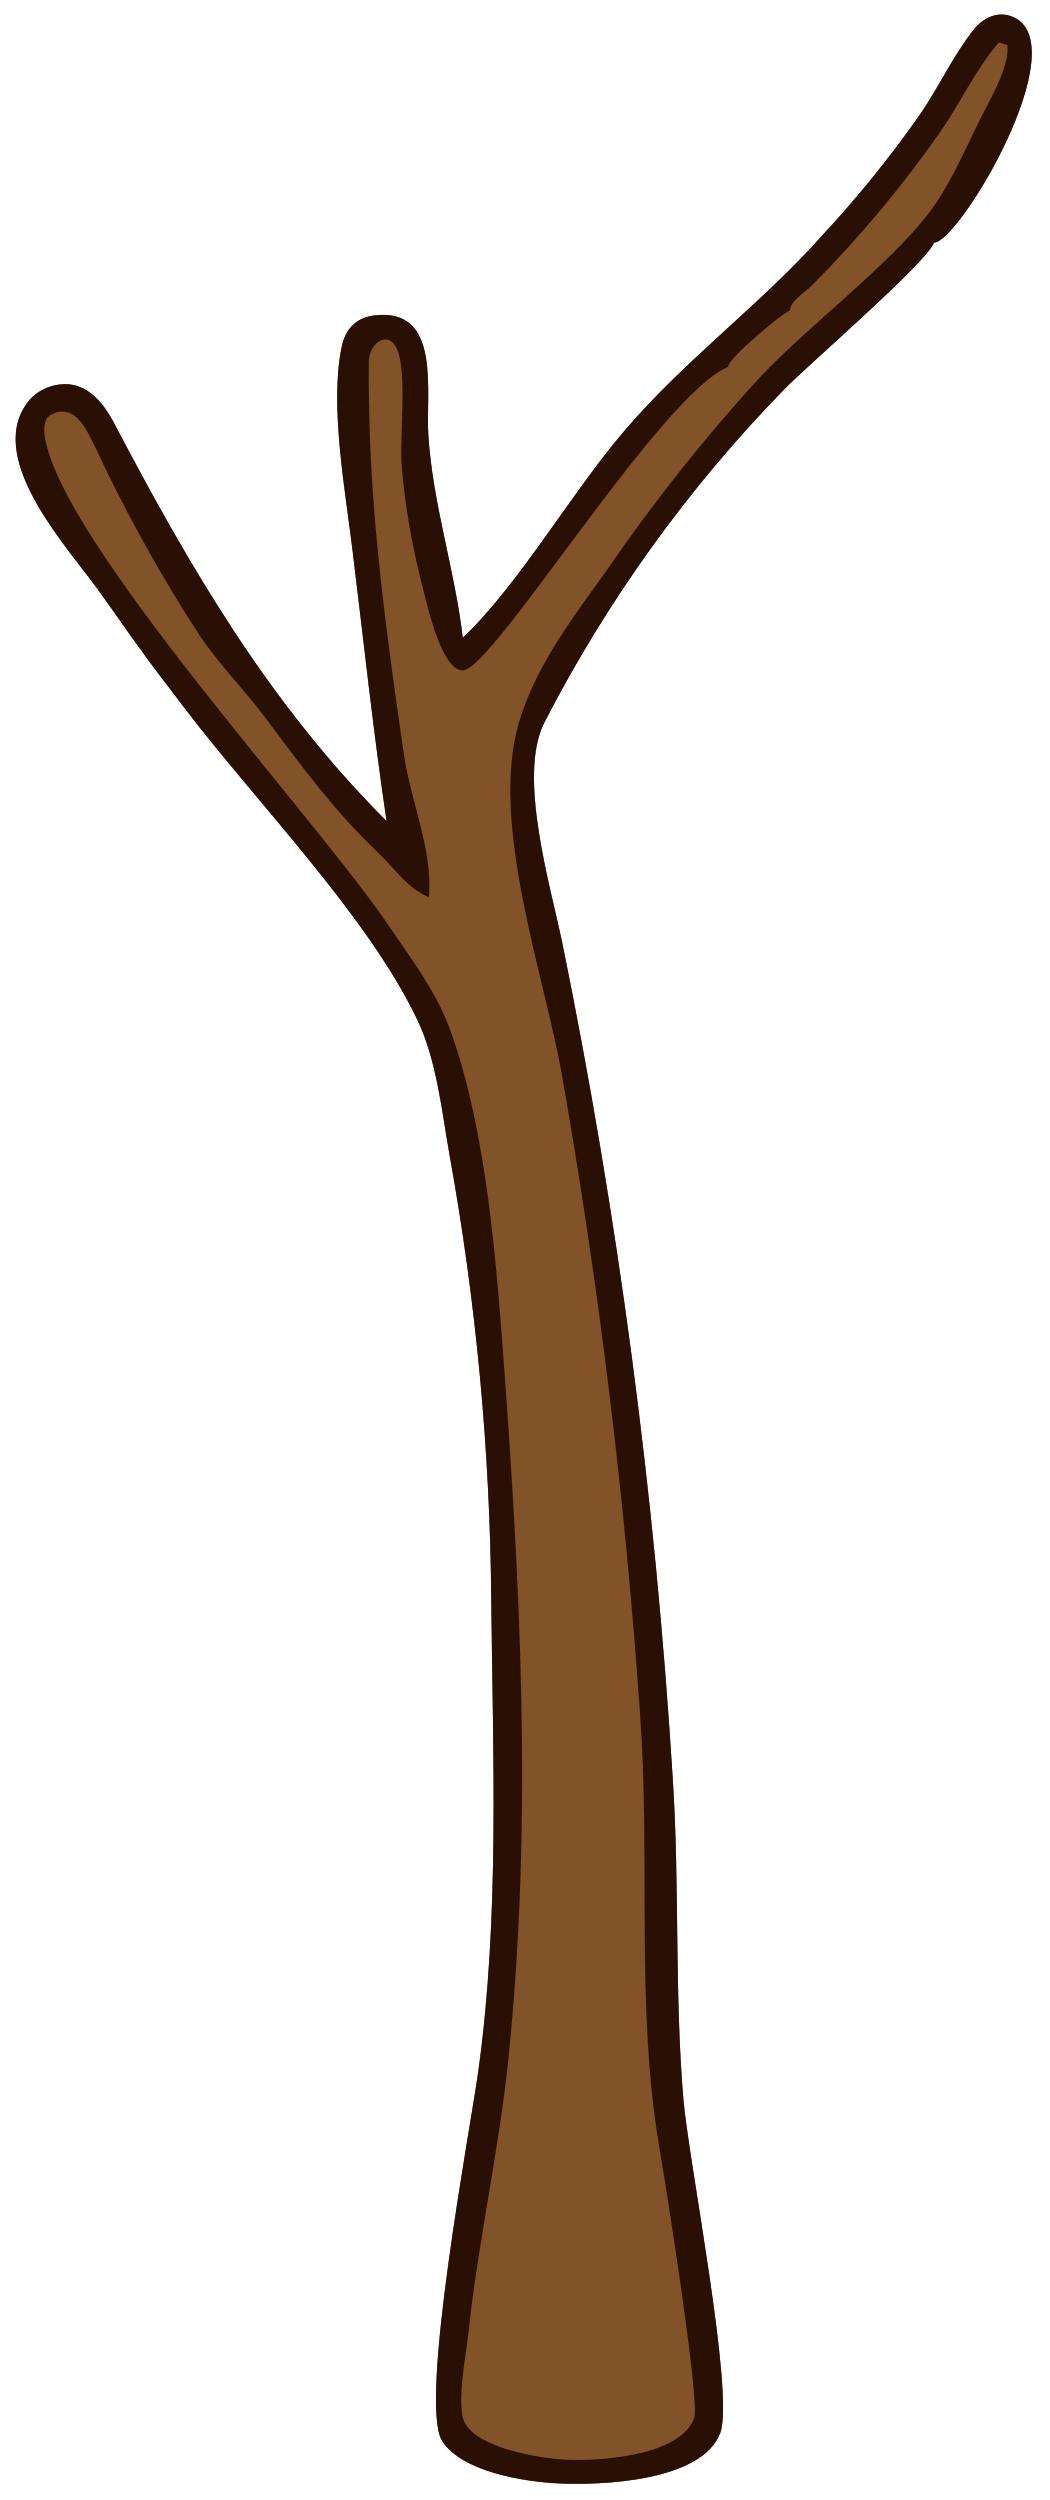
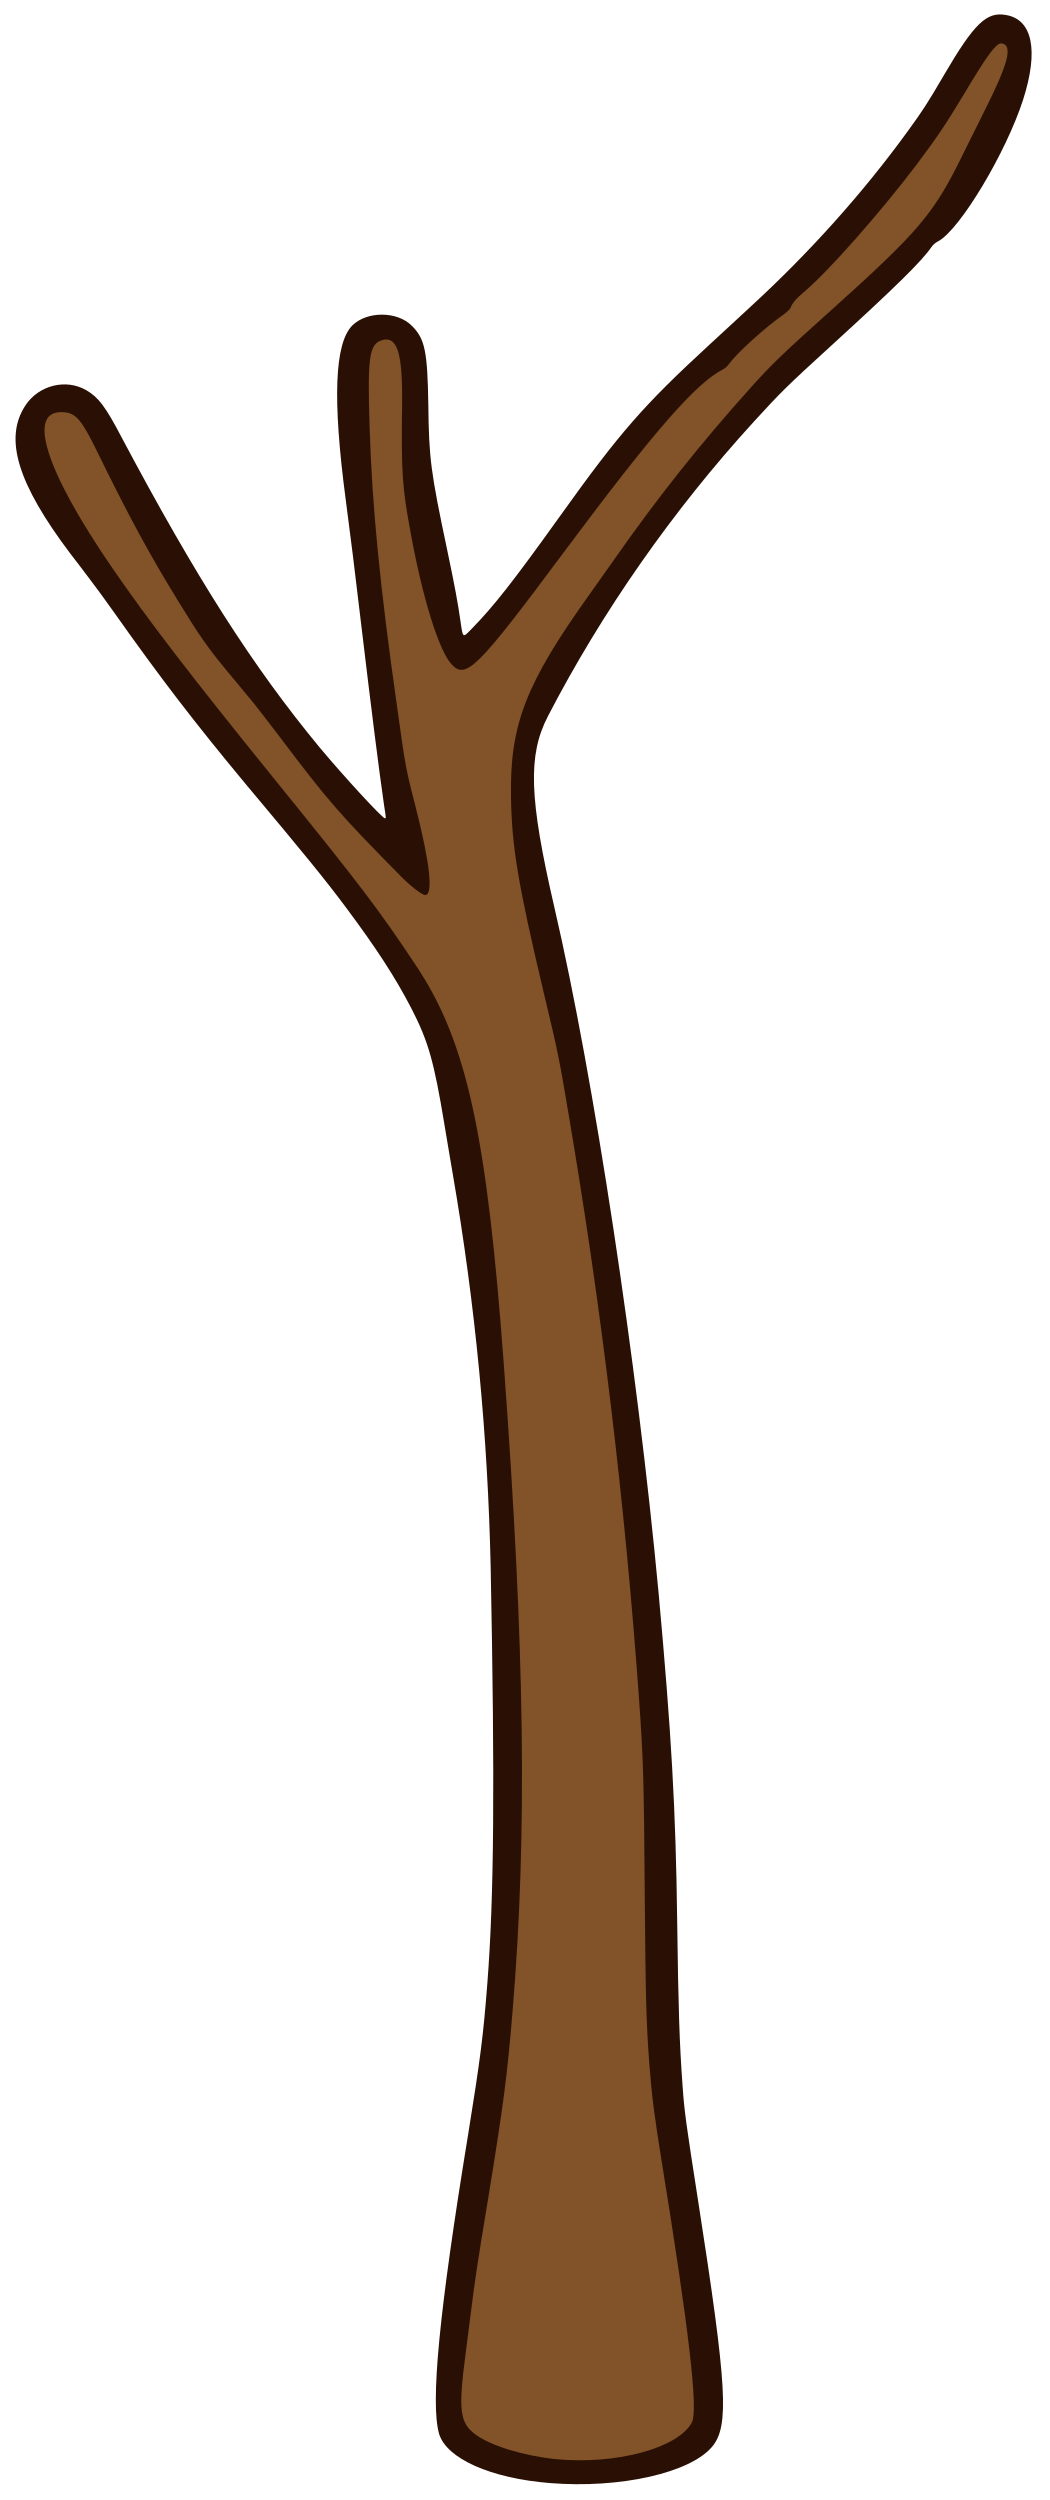
<svg xmlns="http://www.w3.org/2000/svg" viewBox="0 0 372 886" width="372" height="886">
-   <path fill="#825228" d="M137 291c-4.7-31.7-8.1-63.6-12-95.4-2.5-21.2-8.3-51.8-3.9-72.7 1.3-6.3 5.1-10.3 11.5-11.1 24.1-3 18.2 27.3 19.2 42.4 1.6 24.8 9.4 47.6 12.2 71.8 19.4-18.1 38.8-51.8 57.2-73.2 21.6-25.4 48.6-45 70.6-69.8a398 398 0 0 0 34.3-42.5c6.6-9.6 11.8-21 19-30 3.3-4.2 8.6-6.8 13.9-4.5 22.7 9.8-19.1 80-28 80-2.6 7.1-44.4 43.1-53.1 52a491 491 0 0 0-85.1 118.3c-9.3 18.8 2.1 57 6.3 77A2146 2146 0 0 1 238.4 630c2.5 38 .6 76.2 3.8 114.1 1.9 21.9 18.1 103.8 13.1 118-6.3 17.4-42.6 18.8-57.7 18-12-.6-33.9-4.1-40.9-15-8.4-13.2 9.9-110.1 12.8-131 7.6-54.6 5.2-111.7 4.6-166.8a925 925 0 0 0-14.7-157.5c-2.8-15.7-4.6-34-11.5-48.4C130 324 90.6 284.2 65 250.4l-4.1-5.4-3.6-4.7-2.4-3.2-2.4-3.2-2.3-3.2-2.4-3.3-2.3-3.2-2.8-4-1.9-2.7-2.7-3.8-2.5-3.5c-10.5-15-40.7-46.6-26.2-67.1 3.4-4.8 9.1-7.3 15-6.9 7.6.7 12.7 7.4 16 13.7C67.5 201.5 95.5 249.5 137 291" />
-   <path fill="#2a1004" d="M137 291c-4.7-31.7-8.1-63.6-12-95.4-2.5-21.2-8.3-51.8-3.9-72.7 1.3-6.3 5.1-10.3 11.5-11.1 24.1-3 18.2 27.3 19.2 42.4 1.6 24.8 9.4 47.6 12.2 71.8 19.4-18.1 38.8-51.8 57.2-73.2 21.6-25.4 48.6-45 70.6-69.8a398 398 0 0 0 34.3-42.5c6.6-9.6 11.8-21 19-30 3.3-4.2 8.6-6.8 13.9-4.5 22.7 9.8-19.1 80-28 80-2.6 7.1-44.4 43.1-53.1 52a491 491 0 0 0-85.1 118.3c-9.3 18.8 2.1 57 6.3 77A2146 2146 0 0 1 238.4 630c2.5 38 .6 76.2 3.8 114.1 1.9 21.9 18.1 103.8 13.1 118-6.3 17.4-42.6 18.8-57.7 18-12-.6-33.9-4.1-40.9-15-8.4-13.2 9.9-110.1 12.8-131 7.6-54.6 5.2-111.7 4.6-166.8a925 925 0 0 0-14.7-157.5c-2.8-15.7-4.6-34-11.5-48.4C130 324 90.6 284.2 65 250.4l-4.1-5.4-3.6-4.7-2.4-3.2-2.4-3.2-2.3-3.2-2.4-3.3-2.3-3.2-2.8-4-1.9-2.7-2.7-3.8-2.5-3.5c-10.5-15-40.7-46.6-26.2-67.1 3.4-4.8 9.1-7.3 15-6.9 7.6.7 12.7 7.4 16 13.7C67.5 201.5 95.5 249.5 137 291m15 27c-7.9-3.4-12-10.1-18-15.8-15.9-15.2-27-30.5-40.1-48-7.3-9.7-15.8-18.3-22.7-28.3a542 542 0 0 1-37.3-67.1c-2.8-5.6-7-16.4-15.9-11.8-2.6 1.4-2.5 5.4-2.1 7.8C21.7 192.1 112 290 137.3 327.4c8.1 12 17.2 23.7 22.2 37.5 11.7 31.9 15.7 74.2 18.3 108 6.5 86.3 11.3 171.8 2.2 258.4-3.4 31.9-10.6 63.5-14 95.6-1 9-3.4 19.9-2.2 28.9 1.4 10.9 24.9 14.9 33.7 15.7 12.2 1.1 43.3-.4 48.5-14.5 2.2-5.9-10.3-84.2-12.4-96.4-8.4-49.6-3-103.2-6.8-153.6a2177 2177 0 0 0-27.7-226.3c-6.5-36.2-25.6-89.2-15.2-124.6 5.9-19.9 18.6-36.5 30.5-53.1a627 627 0 0 1 55.2-69.6c17.2-18.1 45.5-39.5 59.5-57.8 7.2-9.3 12.4-21.5 17.6-32C350.1 36.5 358 23.8 357 16l-3-1c-8.1 9.4-13.7 21.6-20.8 31.8a412 412 0 0 1-45.3 54.2c-2.5 2.5-7.9 5.7-7.9 9-3.7 1.6-22 17.2-22 20-24.6 10.6-83.3 107.5-94 107.6-7.3 0-12.2-21.6-13.7-27.4-3.9-15-6.9-30.6-8-46-.6-9.9 2-32.4-1.6-40.5-3.2-7-9.8-2-10 4.2q-.1 7.5.1 15.2c.5 40.9 6.5 84.2 12.4 124.6 2.4 16.4 10.3 33.9 8.8 50.3" />
+   <path class="c-outline" fill="#2a1004" d="M194.9 880C173.8 878.3 158.2 871.3 155.6 862.5C152.5 851.6 155.6 819.4 165.9 756.5C170.2 729.9 171.3 721.3 172.7 703.1C175.1 672.4 175.4 632.5 173.9 555.8C172.9 509 168.5 462.7 160.5 416.3C159.7 411.5 158.3 403.5 157.5 398.5C153.8 376.1 151.8 369 145.7 357.2C140.1 346.4 133.4 336.1 122.9 322C115.4 311.9 107.8 302.6 87.1 277.9C69 256.1 57.3 240.9 40.4 217C37.5 212.9 33.5 207.4 31.4 204.7C29.3 201.9 26.5 198.2 25 196.3C6.2 171.4 1.3 155.4 9 143.7C13.7 136.5 23.4 134.1 30.6 138.3C34.9 140.8 37.4 144.1 43.1 155C69.7 205.1 89.6 236.2 113.2 264.8C121.7 275 135.5 290 136.4 290C136.8 290 136.9 290.3 136.1 285.3C134.2 272.1 131.7 252.2 128.1 222.1C125.7 201.7 124.3 190.6 122.5 176.9C117.8 141.4 118.6 121.8 124.8 115.4C130 110.2 140.8 110.2 146 115.5C150.6 120.1 151.5 124.5 151.8 143.5C152 162.5 152.7 167.5 158.4 194.5C161.2 207.8 162.3 213.8 163.2 220.2C164.1 226.3 163.9 226.2 167.3 222.7C175.1 214.7 181.7 206.3 198.4 183C219.7 153.2 227.9 143.8 251.7 121.9C256.1 117.9 262.5 111.9 266.1 108.6C286.9 89.5 305.9 68.3 321.7 46.5C327 39.2 328.6 36.8 334.6 26.5C345.2 8.4 349.6 4.1 356.4 5.3C365.9 6.8 368.2 17.8 362.6 35.3C356.6 54 340.2 81.4 332.5 85.5C331.4 86.1 330.8 86.6 330 87.7C326.8 92.4 317.5 101.6 294.7 122.4C278.7 137 276.8 138.9 267.2 149.4C238.5 180.8 213.3 216.9 194.2 253.8C187 267.7 187.5 282.8 196.5 321.7C210.5 382 225.8 483.1 233.4 564.5C237.9 613.8 239.5 640.8 240 681.2C240.4 711.8 240.8 724 241.9 739.2C242.5 748.1 243.2 753 247.4 779.9C257.7 846.1 258.5 859.7 252.4 867.1C244.6 876.4 219.8 882 194.9 880Z" />
+   <path class="c-bark" fill="#825228" d="M196.8 871.5C185.3 870.3 173.7 866.7 168.4 862.7C162.9 858.6 162.4 854 165 834.2C165.5 830.2 166.4 823.2 167 818.6C168.3 808.2 169.3 801.4 172.9 779.8C178.5 745.5 179.8 735.4 181.7 712.2C186.9 649.5 186 585 178.6 484.2C172.6 402.6 165.5 369.8 148.1 343.2C134.4 322.5 128.1 314.2 97 275.8C66.9 238.6 52.3 219.5 39.6 201C15.9 166.5 9.2 145 22.6 146.1C27 146.4 29 148.8 35 161.2C46.3 184.2 53.1 196.7 63.5 213.6C70.7 225.4 74 230 80.3 237.6C82.1 239.8 85.4 243.7 87.5 246.3C89.7 248.8 95 255.7 99.4 261.5C116.3 283.9 120.1 288.3 142.6 311.1C145.6 314.1 149.7 317.3 150.7 317.2C153.6 317.2 152.4 306 147.4 286.4C143.8 272.4 143.7 271.9 140.8 251C134.6 207.5 131.9 179.7 131 151.8C130.2 126.3 130.8 121.8 135.6 120.5C140.8 119.1 142.7 125.3 142.5 142.9C142.2 168.1 142.5 172.4 145.6 189.2C149.8 212.1 155.5 230.3 159.9 235.3C165.1 241 168.9 237.3 199.9 195.6C232.1 152.4 246.6 135.8 256.4 130.8C257.1 130.4 257.9 129.7 258.5 128.8C261.3 125 271.3 115.9 277.8 111.4C279.2 110.3 279.9 109.7 280.2 109C280.9 107.3 282 106 284.9 103.5C293.5 96.3 312 75.3 324.8 58.4C332.4 48.2 334.7 44.8 341.5 33.6C350.1 19.1 353.2 15 355.1 15.4C359 16.1 357.3 22.6 349.1 38.9C346.7 43.8 343.1 50.9 341.3 54.6C331 75.7 325.9 81.8 294.5 110C277.2 125.5 273.3 129.3 266.3 137.1C247.9 157.6 232.9 176.5 217.6 198.4C216 200.7 212.1 206.1 209.1 210.4C186.2 242.4 180.6 256.9 181.1 282.8C181.4 300.2 183.6 313.4 192.7 351.8C197.8 373.1 198.2 375.2 201.6 395.4C213.2 463.8 221.5 532.6 226.5 602.5C228 623.9 228.2 630.2 228.5 671.5C228.8 708.1 229 716.2 230.1 731.2C231 743.1 232 750.5 234.5 766C244.2 825.8 247.5 854.2 245.2 858.5C240.3 867.7 218.1 873.6 196.8 871.5Z" />
</svg>
